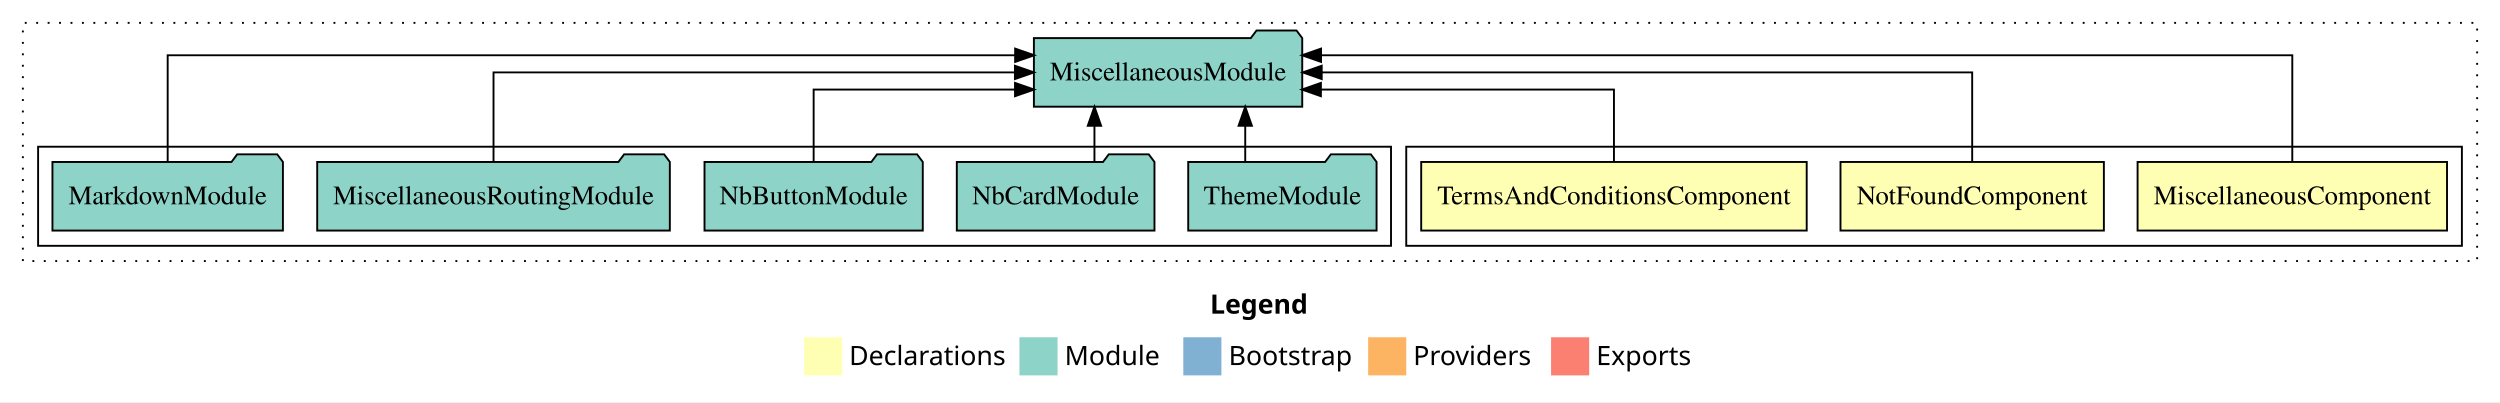
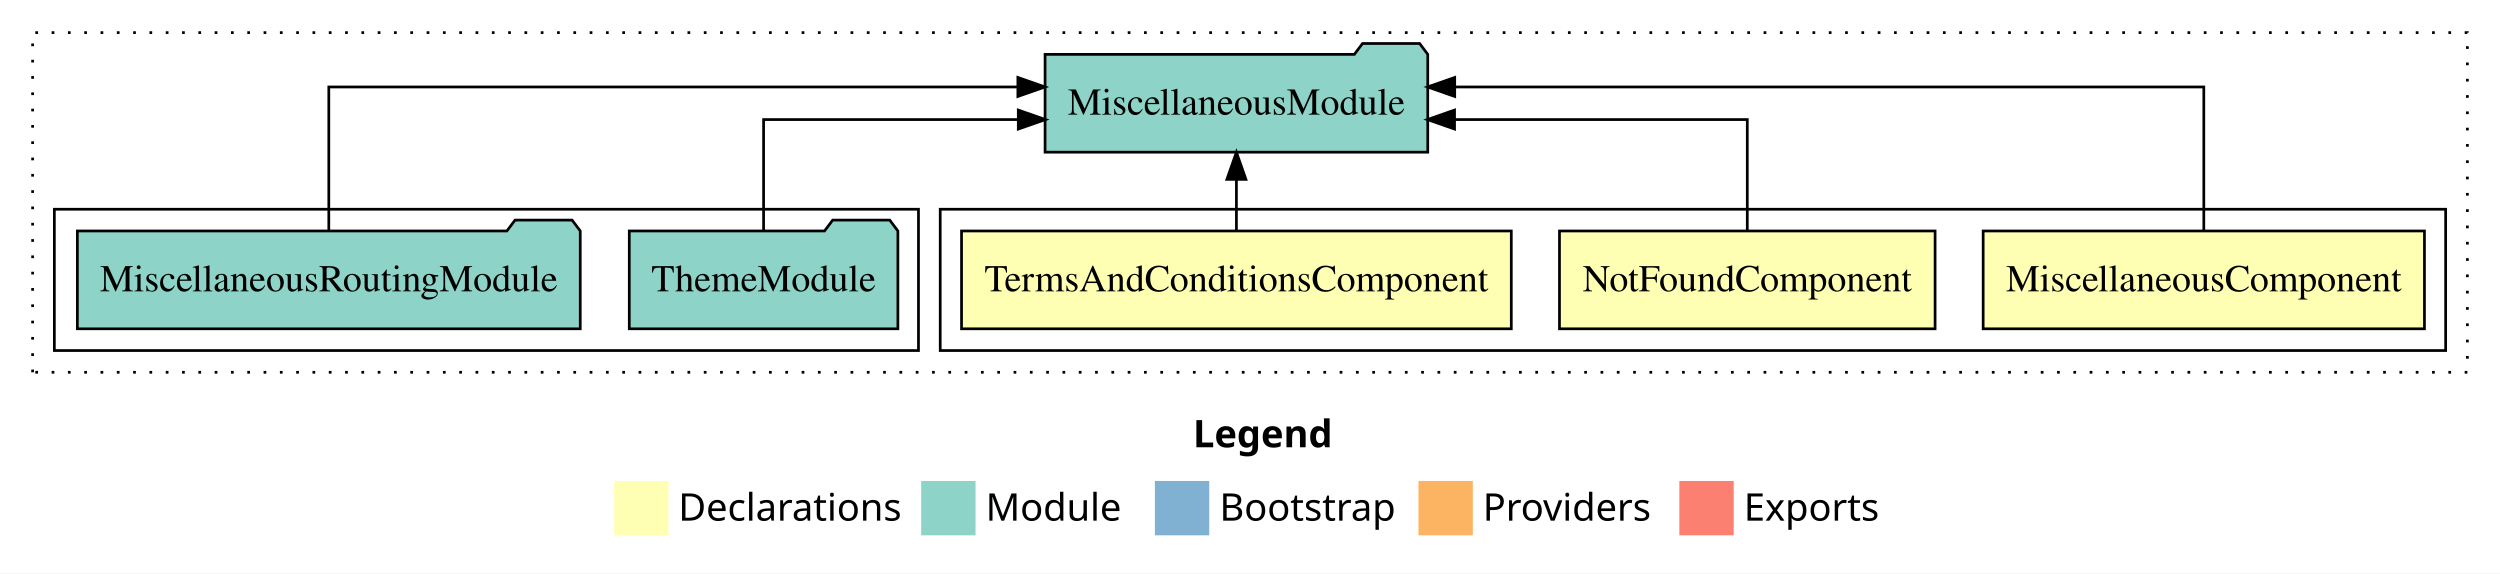
- <svg xmlns="http://www.w3.org/2000/svg" width="1312pt" height="211pt" viewBox="0.00 0.00 1312.00 211.00">
+ <svg xmlns="http://www.w3.org/2000/svg" width="920pt" height="211pt" viewBox="0.00 0.00 920.00 211.00">
  <g id="graph0" class="graph" transform="scale(1 1) rotate(0) translate(4 207)">
-     <polygon fill="#ffffff" stroke="transparent" points="-4,4 -4,-207 1308,-207 1308,4 -4,4" />
-     <text text-anchor="start" x="631.009" y="-42.4" font-family="sans-serif" font-weight="bold" font-size="14.00" fill="#000000">Legend</text>
-     <polygon fill="#ffffb3" stroke="transparent" points="418,-10 418,-30 438,-30 438,-10 418,-10" />
-     <text text-anchor="start" x="441.629" y="-15.4" font-family="sans-serif" font-size="14.00" fill="#000000">  Declarations</text>
-     <polygon fill="#8dd3c7" stroke="transparent" points="531,-10 531,-30 551,-30 551,-10 531,-10" />
-     <text text-anchor="start" x="554.725" y="-15.4" font-family="sans-serif" font-size="14.00" fill="#000000">  Module</text>
-     <polygon fill="#80b1d3" stroke="transparent" points="617,-10 617,-30 637,-30 637,-10 617,-10" />
-     <text text-anchor="start" x="640.781" y="-15.4" font-family="sans-serif" font-size="14.00" fill="#000000">  Bootstrap</text>
-     <polygon fill="#fdb462" stroke="transparent" points="714,-10 714,-30 734,-30 734,-10 714,-10" />
-     <text text-anchor="start" x="737.673" y="-15.4" font-family="sans-serif" font-size="14.00" fill="#000000">  Providers</text>
-     <polygon fill="#fb8072" stroke="transparent" points="810,-10 810,-30 830,-30 830,-10 810,-10" />
-     <text text-anchor="start" x="833.726" y="-15.4" font-family="sans-serif" font-size="14.00" fill="#000000">  Exports</text>
+     <polygon fill="#ffffff" stroke="transparent" points="-4,4 -4,-207 916,-207 916,4 -4,4" />
+     <text text-anchor="start" x="435.009" y="-42.4" font-family="sans-serif" font-weight="bold" font-size="14.00" fill="#000000">Legend</text>
+     <polygon fill="#ffffb3" stroke="transparent" points="222,-10 222,-30 242,-30 242,-10 222,-10" />
+     <text text-anchor="start" x="245.629" y="-15.4" font-family="sans-serif" font-size="14.00" fill="#000000">  Declarations</text>
+     <polygon fill="#8dd3c7" stroke="transparent" points="335,-10 335,-30 355,-30 355,-10 335,-10" />
+     <text text-anchor="start" x="358.725" y="-15.4" font-family="sans-serif" font-size="14.00" fill="#000000">  Module</text>
+     <polygon fill="#80b1d3" stroke="transparent" points="421,-10 421,-30 441,-30 441,-10 421,-10" />
+     <text text-anchor="start" x="444.781" y="-15.4" font-family="sans-serif" font-size="14.00" fill="#000000">  Bootstrap</text>
+     <polygon fill="#fdb462" stroke="transparent" points="518,-10 518,-30 538,-30 538,-10 518,-10" />
+     <text text-anchor="start" x="541.673" y="-15.4" font-family="sans-serif" font-size="14.00" fill="#000000">  Providers</text>
+     <polygon fill="#fb8072" stroke="transparent" points="614,-10 614,-30 634,-30 634,-10 614,-10" />
+     <text text-anchor="start" x="637.726" y="-15.4" font-family="sans-serif" font-size="14.00" fill="#000000">  Exports</text>
    <g id="clust1" class="cluster">
-       <polygon fill="none" stroke="#000000" stroke-dasharray="1,5" points="8,-70 8,-195 1296,-195 1296,-70 8,-70" />
+       <polygon fill="none" stroke="#000000" stroke-dasharray="1,5" points="8,-70 8,-195 904,-195 904,-70 8,-70" />
    </g>
    <g id="clust2" class="cluster">
-       <polygon fill="none" stroke="#000000" points="734,-78 734,-130 1288,-130 1288,-78 734,-78" />
+       <polygon fill="none" stroke="#000000" points="342,-78 342,-130 896,-130 896,-78 342,-78" />
    </g>
    <g id="clust6" class="cluster">
-       <polygon fill="none" stroke="#000000" points="16,-78 16,-130 726,-130 726,-78 16,-78" />
+       <polygon fill="none" stroke="#000000" points="16,-78 16,-130 334,-130 334,-78 16,-78" />
    </g>
    <g id="node1" class="node">
-       <polygon fill="#ffffb3" stroke="#000000" points="1280.197,-122 1117.803,-122 1117.803,-86 1280.197,-86 1280.197,-122" />
-       <text text-anchor="middle" x="1199" y="-99.8" font-family="Times,serif" font-size="14.00" fill="#000000">MiscellaneousComponent</text>
+       <polygon fill="#ffffb3" stroke="#000000" points="888.197,-122 725.803,-122 725.803,-86 888.197,-86 888.197,-122" />
+       <text text-anchor="middle" x="807" y="-99.8" font-family="Times,serif" font-size="14.00" fill="#000000">MiscellaneousComponent</text>
    </g>
    <g id="node4" class="node">
-       <polygon fill="#8dd3c7" stroke="#000000" points="679.414,-187 676.414,-191 655.414,-191 652.414,-187 538.586,-187 538.586,-151 679.414,-151 679.414,-187" />
-       <text text-anchor="middle" x="609" y="-164.8" font-family="Times,serif" font-size="14.00" fill="#000000">MiscellaneousModule</text>
+       <polygon fill="#8dd3c7" stroke="#000000" points="521.414,-187 518.414,-191 497.414,-191 494.414,-187 380.586,-187 380.586,-151 521.414,-151 521.414,-187" />
+       <text text-anchor="middle" x="451" y="-164.8" font-family="Times,serif" font-size="14.00" fill="#000000">MiscellaneousModule</text>
    </g>
    <g id="edge1" class="edge">
-       <path fill="none" stroke="#000000" d="M1199,-122.292C1199,-144.206 1199,-178 1199,-178 1199,-178 689.289,-178 689.289,-178" />
-       <polygon fill="#000000" stroke="#000000" points="689.289,-174.5 679.289,-178 689.289,-181.5 689.289,-174.5" />
+       <path fill="none" stroke="#000000" d="M807,-122.284C807,-143.321 807,-175 807,-175 807,-175 531.334,-175 531.334,-175" />
+       <polygon fill="#000000" stroke="#000000" points="531.334,-171.5 521.334,-175 531.334,-178.5 531.334,-171.5" />
    </g>
    <g id="node2" class="node">
-       <polygon fill="#ffffb3" stroke="#000000" points="1100.112,-122 961.888,-122 961.888,-86 1100.112,-86 1100.112,-122" />
-       <text text-anchor="middle" x="1031" y="-99.8" font-family="Times,serif" font-size="14.00" fill="#000000">NotFoundComponent</text>
+       <polygon fill="#ffffb3" stroke="#000000" points="708.112,-122 569.888,-122 569.888,-86 708.112,-86 708.112,-122" />
+       <text text-anchor="middle" x="639" y="-99.8" font-family="Times,serif" font-size="14.00" fill="#000000">NotFoundComponent</text>
    </g>
    <g id="edge2" class="edge">
-       <path fill="none" stroke="#000000" d="M1031,-122.106C1031,-141.339 1031,-169 1031,-169 1031,-169 689.633,-169 689.633,-169" />
-       <polygon fill="#000000" stroke="#000000" points="689.633,-165.5 679.633,-169 689.633,-172.5 689.633,-165.5" />
+       <path fill="none" stroke="#000000" d="M639,-122.022C639,-139.373 639,-163 639,-163 639,-163 531.272,-163 531.272,-163" />
+       <polygon fill="#000000" stroke="#000000" points="531.272,-159.5 521.272,-163 531.272,-166.5 531.272,-159.5" />
    </g>
    <g id="node3" class="node">
-       <polygon fill="#ffffb3" stroke="#000000" points="944.155,-122 741.845,-122 741.845,-86 944.155,-86 944.155,-122" />
-       <text text-anchor="middle" x="843" y="-99.8" font-family="Times,serif" font-size="14.00" fill="#000000">TermsAndConditionsComponent</text>
+       <polygon fill="#ffffb3" stroke="#000000" points="552.155,-122 349.845,-122 349.845,-86 552.155,-86 552.155,-122" />
+       <text text-anchor="middle" x="451" y="-99.8" font-family="Times,serif" font-size="14.00" fill="#000000">TermsAndConditionsComponent</text>
    </g>
    <g id="edge3" class="edge">
-       <path fill="none" stroke="#000000" d="M843,-122.027C843,-138.398 843,-160 843,-160 843,-160 689.208,-160 689.208,-160" />
-       <polygon fill="#000000" stroke="#000000" points="689.208,-156.5 679.208,-160 689.208,-163.5 689.208,-156.5" />
+       <path fill="none" stroke="#000000" d="M451,-122.106C451,-122.106 451,-140.991 451,-140.991" />
+       <polygon fill="#000000" stroke="#000000" points="447.5,-140.991 451,-150.991 454.5,-140.991 447.5,-140.991" />
    </g>
    <g id="node5" class="node">
-       <polygon fill="#8dd3c7" stroke="#000000" points="718.423,-122 715.423,-126 694.423,-126 691.423,-122 619.577,-122 619.577,-86 718.423,-86 718.423,-122" />
-       <text text-anchor="middle" x="669" y="-99.8" font-family="Times,serif" font-size="14.00" fill="#000000">ThemeModule</text>
+       <polygon fill="#8dd3c7" stroke="#000000" points="326.423,-122 323.423,-126 302.423,-126 299.423,-122 227.577,-122 227.577,-86 326.423,-86 326.423,-122" />
+       <text text-anchor="middle" x="277" y="-99.8" font-family="Times,serif" font-size="14.00" fill="#000000">ThemeModule</text>
    </g>
    <g id="edge4" class="edge">
-       <path fill="none" stroke="#000000" d="M649.498,-122.106C649.498,-122.106 649.498,-140.991 649.498,-140.991" />
-       <polygon fill="#000000" stroke="#000000" points="645.998,-140.991 649.498,-150.991 652.998,-140.991 645.998,-140.991" />
+       <path fill="none" stroke="#000000" d="M277,-122.022C277,-139.373 277,-163 277,-163 277,-163 370.729,-163 370.729,-163" />
+       <polygon fill="#000000" stroke="#000000" points="370.729,-166.5 380.729,-163 370.729,-159.5 370.729,-166.5" />
    </g>
    <g id="node6" class="node">
-       <polygon fill="#8dd3c7" stroke="#000000" points="601.868,-122 598.868,-126 577.868,-126 574.868,-122 498.132,-122 498.132,-86 601.868,-86 601.868,-122" />
-       <text text-anchor="middle" x="550" y="-99.8" font-family="Times,serif" font-size="14.00" fill="#000000">NbCardModule</text>
+       <polygon fill="#8dd3c7" stroke="#000000" points="209.532,-122 206.532,-126 185.532,-126 182.532,-122 24.468,-122 24.468,-86 209.532,-86 209.532,-122" />
+       <text text-anchor="middle" x="117" y="-99.8" font-family="Times,serif" font-size="14.00" fill="#000000">MiscellaneousRoutingModule</text>
    </g>
    <g id="edge5" class="edge">
-       <path fill="none" stroke="#000000" d="M570.364,-122.106C570.364,-122.106 570.364,-140.991 570.364,-140.991" />
-       <polygon fill="#000000" stroke="#000000" points="566.864,-140.991 570.364,-150.991 573.864,-140.991 566.864,-140.991" />
-     </g>
-     <g id="node7" class="node">
-       <polygon fill="#8dd3c7" stroke="#000000" points="480.274,-122 477.274,-126 456.274,-126 453.274,-122 365.726,-122 365.726,-86 480.274,-86 480.274,-122" />
-       <text text-anchor="middle" x="423" y="-99.8" font-family="Times,serif" font-size="14.00" fill="#000000">NbButtonModule</text>
-     </g>
-     <g id="edge6" class="edge">
-       <path fill="none" stroke="#000000" d="M423,-122.027C423,-138.398 423,-160 423,-160 423,-160 528.681,-160 528.681,-160" />
-       <polygon fill="#000000" stroke="#000000" points="528.681,-163.5 538.681,-160 528.681,-156.5 528.681,-163.5" />
-     </g>
-     <g id="node8" class="node">
-       <polygon fill="#8dd3c7" stroke="#000000" points="347.532,-122 344.532,-126 323.532,-126 320.532,-122 162.468,-122 162.468,-86 347.532,-86 347.532,-122" />
-       <text text-anchor="middle" x="255" y="-99.8" font-family="Times,serif" font-size="14.00" fill="#000000">MiscellaneousRoutingModule</text>
-     </g>
-     <g id="edge7" class="edge">
-       <path fill="none" stroke="#000000" d="M255,-122.106C255,-141.339 255,-169 255,-169 255,-169 528.638,-169 528.638,-169" />
-       <polygon fill="#000000" stroke="#000000" points="528.638,-172.5 538.638,-169 528.638,-165.5 528.638,-172.5" />
-     </g>
-     <g id="node9" class="node">
-       <polygon fill="#8dd3c7" stroke="#000000" points="144.476,-122 141.476,-126 120.476,-126 117.476,-122 23.524,-122 23.524,-86 144.476,-86 144.476,-122" />
-       <text text-anchor="middle" x="84" y="-99.8" font-family="Times,serif" font-size="14.00" fill="#000000">MarkdownModule</text>
-     </g>
-     <g id="edge8" class="edge">
-       <path fill="none" stroke="#000000" d="M84,-122.292C84,-144.206 84,-178 84,-178 84,-178 528.741,-178 528.741,-178" />
-       <polygon fill="#000000" stroke="#000000" points="528.741,-181.5 538.741,-178 528.741,-174.5 528.741,-181.5" />
+       <path fill="none" stroke="#000000" d="M117,-122.284C117,-143.321 117,-175 117,-175 117,-175 370.575,-175 370.575,-175" />
+       <polygon fill="#000000" stroke="#000000" points="370.575,-178.5 380.575,-175 370.575,-171.5 370.575,-178.5" />
    </g>
  </g>
</svg>
